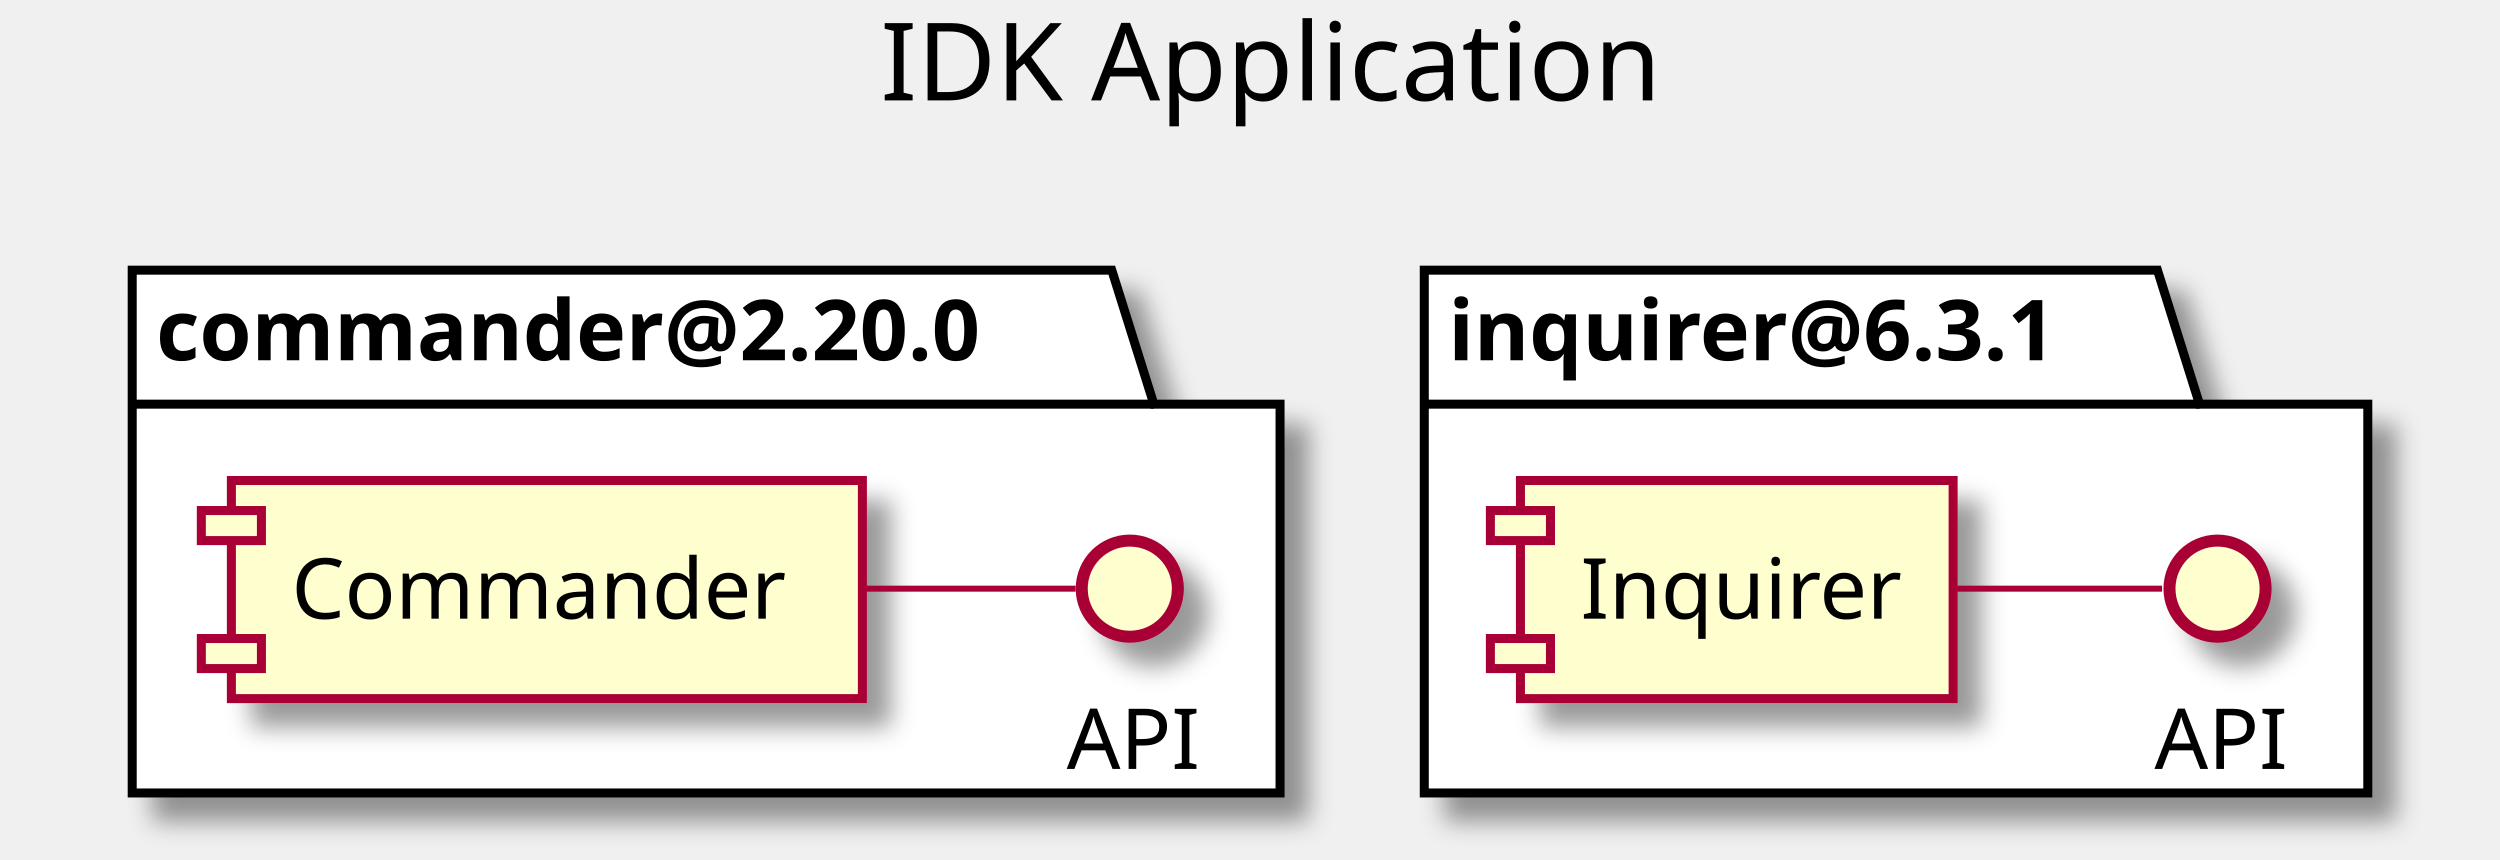
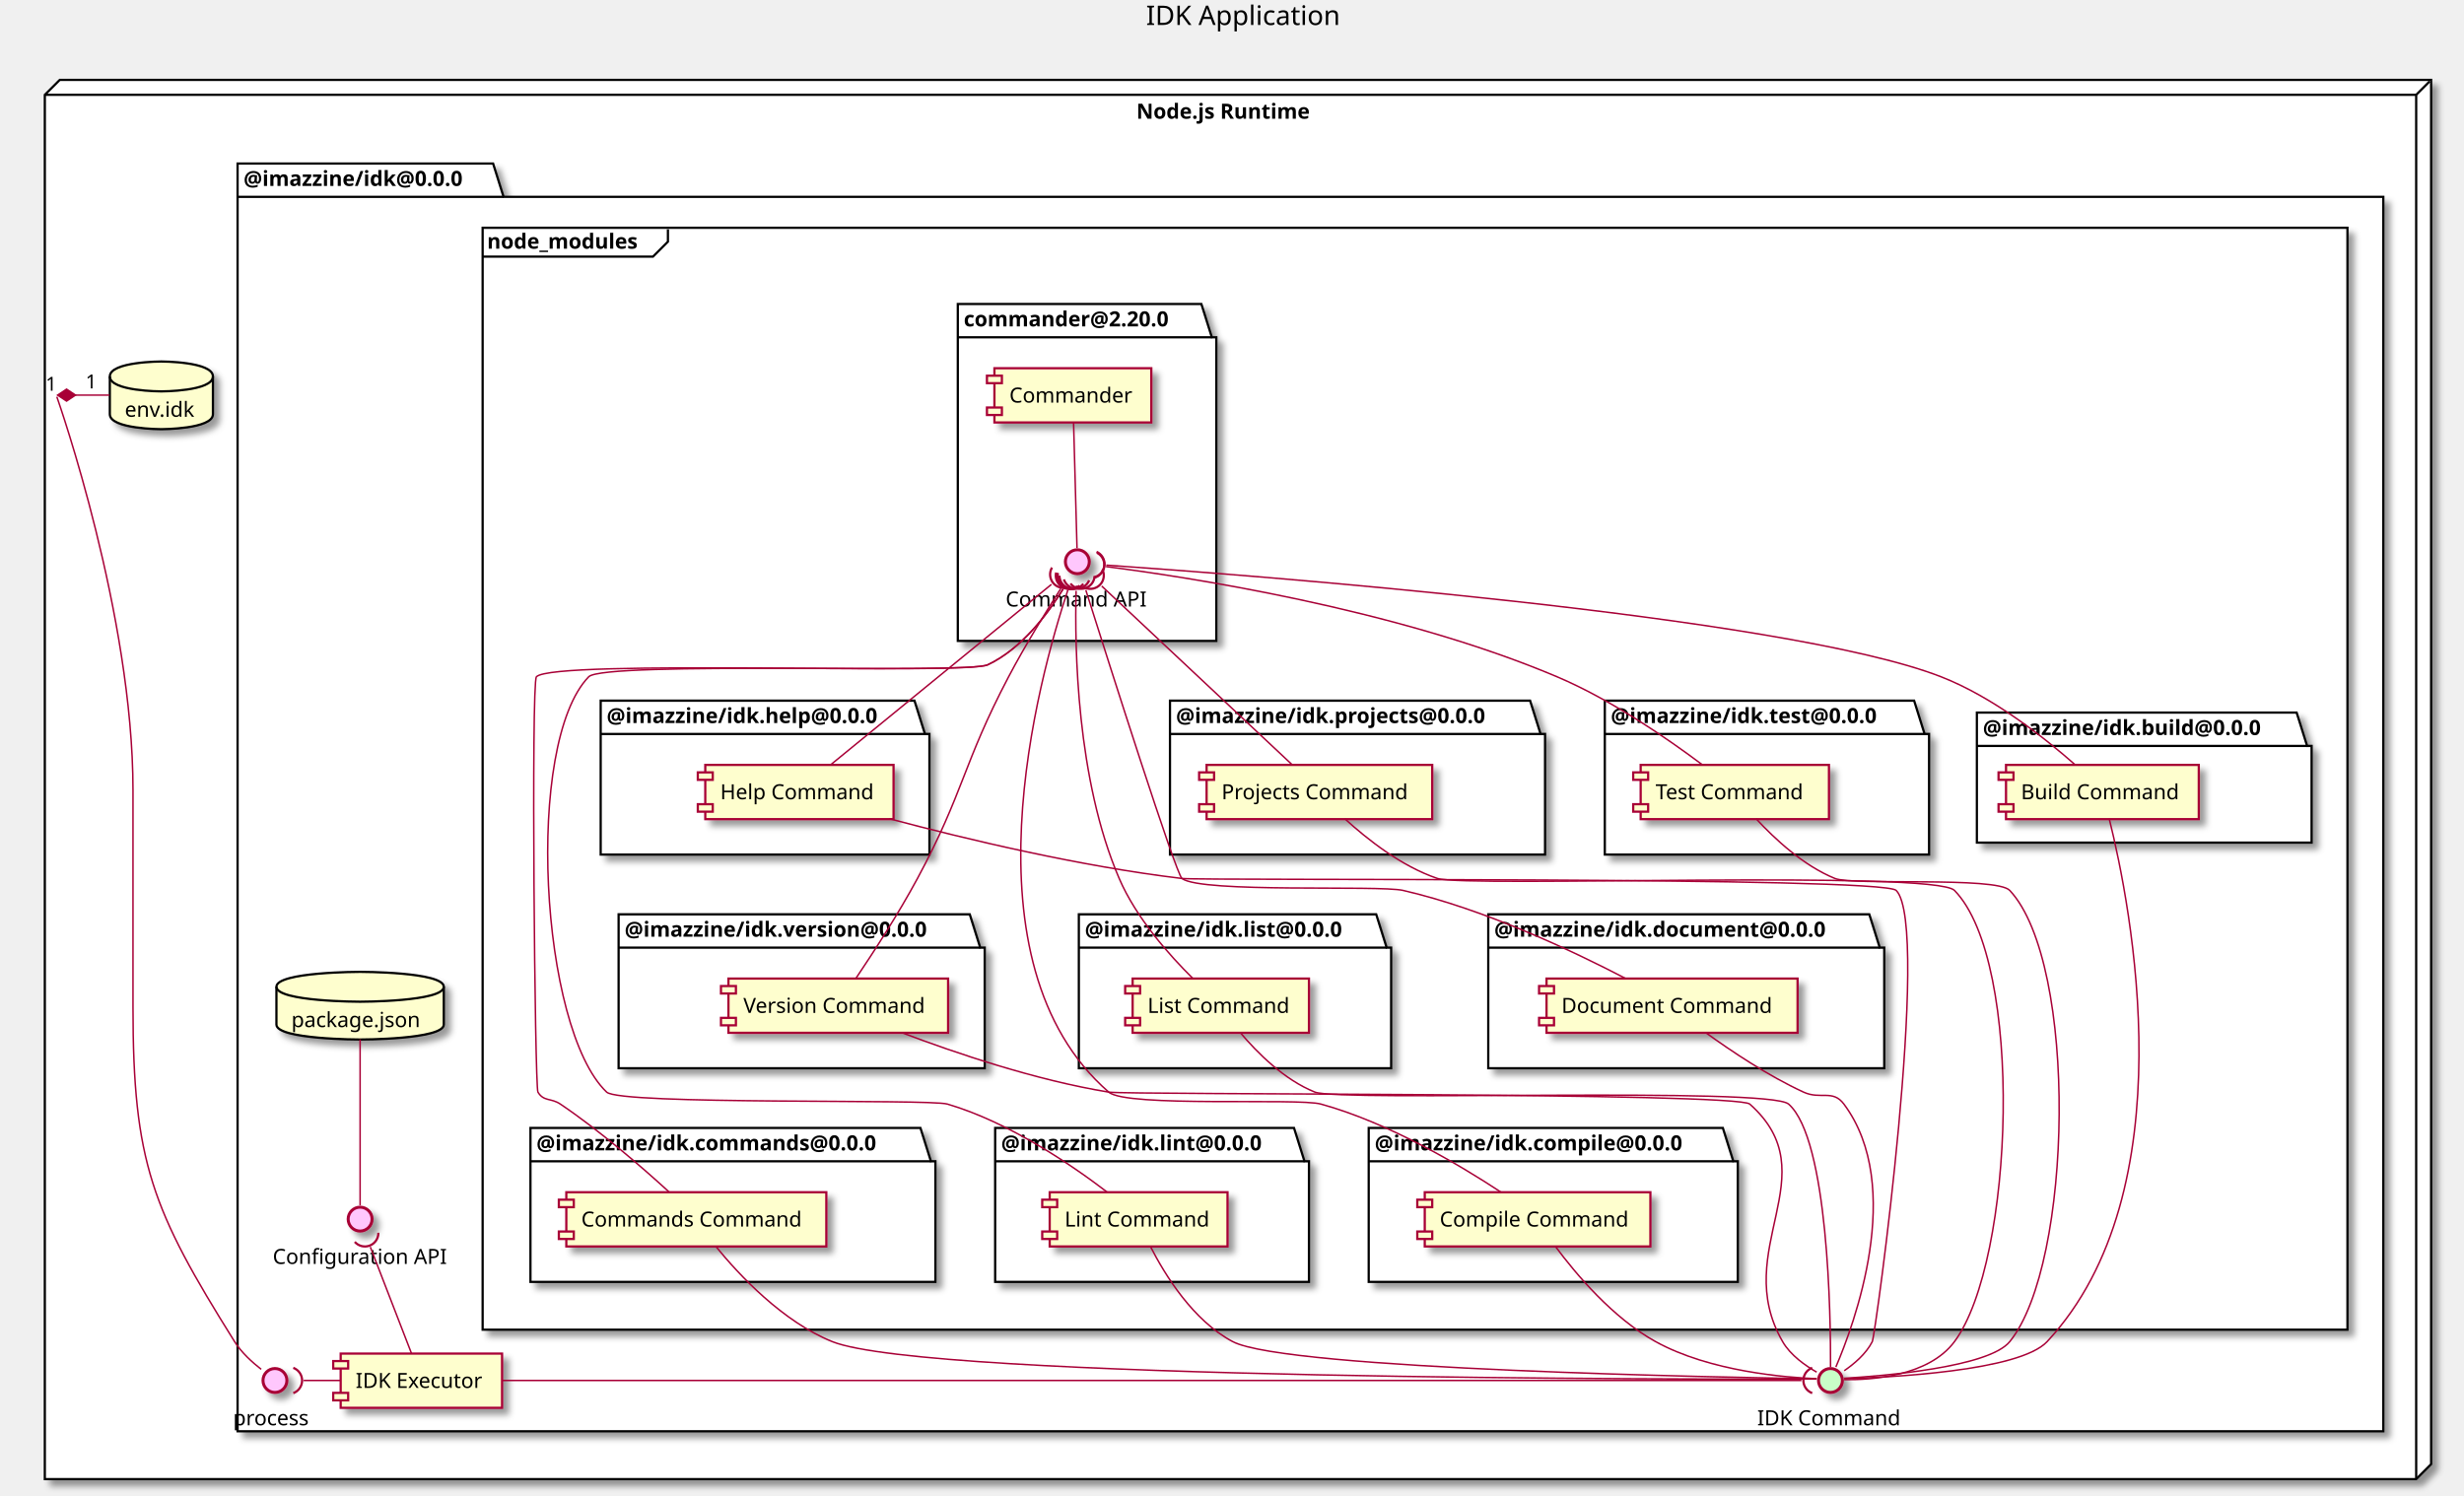
- <svg xmlns="http://www.w3.org/2000/svg" xmlns:xlink="http://www.w3.org/1999/xlink" contentScriptType="application/ecmascript" contentStyleType="text/css" height="143px" preserveAspectRatio="none" style="width:416px;height:143px;" version="1.1" viewBox="0 0 416 143" width="416px" zoomAndPan="magnify">
+ <svg xmlns="http://www.w3.org/2000/svg" xmlns:xlink="http://www.w3.org/1999/xlink" contentScriptType="application/ecmascript" contentStyleType="text/css" height="1001px" preserveAspectRatio="none" style="width:1649px;height:1001px;" version="1.1" viewBox="0 0 1649 1001" width="1649px" zoomAndPan="magnify">
  <defs>
-     <filter height="300%" id="f1s7utlamo3fus" width="300%" x="-1" y="-1">
+     <filter height="300%" id="fp764uhent8gu" width="300%" x="-1" y="-1">
      <feGaussianBlur result="blurOut" stdDeviation="2.0" />
      <feColorMatrix in="blurOut" result="blurOut2" type="matrix" values="0 0 0 0 0 0 0 0 0 0 0 0 0 0 0 0 0 0 .4 0" />
      <feOffset dx="4.0" dy="4.0" in="blurOut2" result="blurOut3" />
      <feBlend in="SourceGraphic" in2="blurOut3" mode="normal" />
    </filter>
  </defs>
  <g>
-     <text fill="#000000" font-family="sans-serif" font-size="18" lengthAdjust="spacingAndGlyphs" textLength="135" x="146.5" y="16.708">IDK Application</text>
-     <polygon fill="#FFFFFF" filter="url(#f1s7utlamo3fus)" points="22,44.953,185,44.953,192,67.25,213,67.25,213,131.953,22,131.953,22,44.953" style="stroke: #000000; stroke-width: 1.5;" />
-     <line style="stroke: #000000; stroke-width: 1.5;" x1="22" x2="192" y1="67.25" y2="67.25" />
-     <text fill="#000000" font-family="sans-serif" font-size="14" font-weight="bold" lengthAdjust="spacingAndGlyphs" textLength="157" x="26" y="59.948">commander@2.20.0</text>
-     <polygon fill="#FFFFFF" filter="url(#f1s7utlamo3fus)" points="237,44.953,359,44.953,366,67.25,394,67.25,394,131.953,237,131.953,237,44.953" style="stroke: #000000; stroke-width: 1.5;" />
-     <line style="stroke: #000000; stroke-width: 1.5;" x1="237" x2="366" y1="67.25" y2="67.25" />
-     <text fill="#000000" font-family="sans-serif" font-size="14" font-weight="bold" lengthAdjust="spacingAndGlyphs" textLength="116" x="241" y="59.948">inquirer@6.3.1</text>
-     <a href="https://www.npmjs.com/package/commander" target="_top" xlink:actuate="onRequest" xlink:show="new" xlink:title="https://www.npmjs.com/package/commander" xlink:type="simple">
-       <rect fill="#FEFECE" filter="url(#f1s7utlamo3fus)" height="36.297" style="stroke: #A80036; stroke-width: 1.5;" width="105" x="38.5" y="79.953" />
-       <rect fill="#FEFECE" height="5" style="stroke: #A80036; stroke-width: 1.5;" width="10" x="33.5" y="84.953" />
-       <rect fill="#FEFECE" height="5" style="stroke: #A80036; stroke-width: 1.5;" width="10" x="33.5" y="106.25" />
-       <text fill="#000000" font-family="sans-serif" font-size="14" lengthAdjust="spacingAndGlyphs" textLength="85" x="48.5" y="102.948">Commander</text>
+     <text fill="#000000" font-family="sans-serif" font-size="18" lengthAdjust="spacingAndGlyphs" textLength="135" x="767" y="16.708">IDK Application</text>
+     <polygon fill="#FFFFFF" filter="url(#fp764uhent8gu)" points="30,63.453,40,53.453,1627,53.453,1627,979.953,1617,989.953,30,989.953,30,63.453" style="stroke: #000000; stroke-width: 1.5;" />
+     <line style="stroke: #000000; stroke-width: 1.5;" x1="1617" x2="1626" y1="63.453" y2="54.453" />
+     <line style="stroke: #000000; stroke-width: 1.5;" x1="30" x2="1617" y1="63.453" y2="63.453" />
+     <line style="stroke: #000000; stroke-width: 1.5;" x1="1617" x2="1617" y1="63.453" y2="989.953" />
+     <text fill="#000000" font-family="sans-serif" font-size="14" font-weight="bold" lengthAdjust="spacingAndGlyphs" textLength="128" x="760.5" y="79.448">Node.js Runtime</text>
+     <polygon fill="#FFFFFF" filter="url(#fp764uhent8gu)" points="159,109.453,330,109.453,337,131.75,1595,131.75,1595,957.953,159,957.953,159,109.453" style="stroke: #000000; stroke-width: 1.5;" />
+     <line style="stroke: #000000; stroke-width: 1.5;" x1="159" x2="337" y1="131.75" y2="131.75" />
+     <text fill="#000000" font-family="sans-serif" font-size="14" font-weight="bold" lengthAdjust="spacingAndGlyphs" textLength="165" x="163" y="124.448">@imazzine/idk@0.0.0</text>
+     <rect fill="#FFFFFF" filter="url(#fp764uhent8gu)" height="737.5" style="stroke: #000000; stroke-width: 1.5;" width="1248" x="323" y="152.453" />
+     <path d="M447,153.453 L447,161.75 L437,171.75 L323,171.75 " fill="none" style="stroke: #000000; stroke-width: 1.5;" />
+     <text fill="#000000" font-family="sans-serif" font-size="14" font-weight="bold" lengthAdjust="spacingAndGlyphs" textLength="114" x="326" y="166.448">node_modules</text>
+     <polygon fill="#FFFFFF" filter="url(#fp764uhent8gu)" points="641,203.453,804,203.453,811,225.75,814,225.75,814,428.953,641,428.953,641,203.453" style="stroke: #000000; stroke-width: 1.5;" />
+     <line style="stroke: #000000; stroke-width: 1.5;" x1="641" x2="811" y1="225.75" y2="225.75" />
+     <text fill="#000000" font-family="sans-serif" font-size="14" font-weight="bold" lengthAdjust="spacingAndGlyphs" textLength="157" x="645" y="218.448">commander@2.20.0</text>
+     <polygon fill="#FFFFFF" filter="url(#fp764uhent8gu)" points="402,468.953,612,468.953,619,491.25,622,491.25,622,571.953,402,571.953,402,468.953" style="stroke: #000000; stroke-width: 1.5;" />
+     <line style="stroke: #000000; stroke-width: 1.5;" x1="402" x2="619" y1="491.25" y2="491.25" />
+     <text fill="#000000" font-family="sans-serif" font-size="14" font-weight="bold" lengthAdjust="spacingAndGlyphs" textLength="204" x="406" y="483.948">@imazzine/idk.help@0.0.0</text>
+     <polygon fill="#FFFFFF" filter="url(#fp764uhent8gu)" points="414,611.953,649,611.953,656,634.25,659,634.25,659,714.953,414,714.953,414,611.953" style="stroke: #000000; stroke-width: 1.5;" />
+     <line style="stroke: #000000; stroke-width: 1.5;" x1="414" x2="656" y1="634.25" y2="634.25" />
+     <text fill="#000000" font-family="sans-serif" font-size="14" font-weight="bold" lengthAdjust="spacingAndGlyphs" textLength="229" x="418" y="626.948">@imazzine/idk.version@0.0.0</text>
+     <polygon fill="#FFFFFF" filter="url(#fp764uhent8gu)" points="355,754.953,616,754.953,623,777.25,626,777.25,626,857.953,355,857.953,355,754.953" style="stroke: #000000; stroke-width: 1.5;" />
+     <line style="stroke: #000000; stroke-width: 1.5;" x1="355" x2="623" y1="777.25" y2="777.25" />
+     <text fill="#000000" font-family="sans-serif" font-size="14" font-weight="bold" lengthAdjust="spacingAndGlyphs" textLength="255" x="359" y="769.948">@imazzine/idk.commands@0.0.0</text>
+     <polygon fill="#FFFFFF" filter="url(#fp764uhent8gu)" points="783,468.953,1024,468.953,1031,491.25,1034,491.25,1034,571.953,783,571.953,783,468.953" style="stroke: #000000; stroke-width: 1.5;" />
+     <line style="stroke: #000000; stroke-width: 1.5;" x1="783" x2="1031" y1="491.25" y2="491.25" />
+     <text fill="#000000" font-family="sans-serif" font-size="14" font-weight="bold" lengthAdjust="spacingAndGlyphs" textLength="235" x="787" y="483.948">@imazzine/idk.projects@0.0.0</text>
+     <polygon fill="#FFFFFF" filter="url(#fp764uhent8gu)" points="722,611.953,921,611.953,928,634.25,931,634.25,931,714.953,722,714.953,722,611.953" style="stroke: #000000; stroke-width: 1.5;" />
+     <line style="stroke: #000000; stroke-width: 1.5;" x1="722" x2="928" y1="634.25" y2="634.25" />
+     <text fill="#000000" font-family="sans-serif" font-size="14" font-weight="bold" lengthAdjust="spacingAndGlyphs" textLength="193" x="726" y="626.948">@imazzine/idk.list@0.0.0</text>
+     <polygon fill="#FFFFFF" filter="url(#fp764uhent8gu)" points="666,754.953,866,754.953,873,777.25,876,777.25,876,857.953,666,857.953,666,754.953" style="stroke: #000000; stroke-width: 1.5;" />
+     <line style="stroke: #000000; stroke-width: 1.5;" x1="666" x2="873" y1="777.25" y2="777.25" />
+     <text fill="#000000" font-family="sans-serif" font-size="14" font-weight="bold" lengthAdjust="spacingAndGlyphs" textLength="194" x="670" y="769.948">@imazzine/idk.lint@0.0.0</text>
+     <polygon fill="#FFFFFF" filter="url(#fp764uhent8gu)" points="1074,468.953,1281,468.953,1288,491.25,1291,491.25,1291,571.953,1074,571.953,1074,468.953" style="stroke: #000000; stroke-width: 1.5;" />
+     <line style="stroke: #000000; stroke-width: 1.5;" x1="1074" x2="1288" y1="491.25" y2="491.25" />
+     <text fill="#000000" font-family="sans-serif" font-size="14" font-weight="bold" lengthAdjust="spacingAndGlyphs" textLength="201" x="1078" y="483.948">@imazzine/idk.test@0.0.0</text>
+     <polygon fill="#FFFFFF" filter="url(#fp764uhent8gu)" points="996,611.953,1251,611.953,1258,634.25,1261,634.25,1261,714.953,996,714.953,996,611.953" style="stroke: #000000; stroke-width: 1.5;" />
+     <line style="stroke: #000000; stroke-width: 1.5;" x1="996" x2="1258" y1="634.25" y2="634.25" />
+     <text fill="#000000" font-family="sans-serif" font-size="14" font-weight="bold" lengthAdjust="spacingAndGlyphs" textLength="249" x="1000" y="626.948">@imazzine/idk.document@0.0.0</text>
+     <polygon fill="#FFFFFF" filter="url(#fp764uhent8gu)" points="916,754.953,1153,754.953,1160,777.25,1163,777.25,1163,857.953,916,857.953,916,754.953" style="stroke: #000000; stroke-width: 1.5;" />
+     <line style="stroke: #000000; stroke-width: 1.5;" x1="916" x2="1160" y1="777.25" y2="777.25" />
+     <text fill="#000000" font-family="sans-serif" font-size="14" font-weight="bold" lengthAdjust="spacingAndGlyphs" textLength="231" x="920" y="769.948">@imazzine/idk.compile@0.0.0</text>
+     <polygon fill="#FFFFFF" filter="url(#fp764uhent8gu)" points="1323,476.953,1537,476.953,1544,499.25,1547,499.25,1547,563.953,1323,563.953,1323,476.953" style="stroke: #000000; stroke-width: 1.5;" />
+     <line style="stroke: #000000; stroke-width: 1.5;" x1="1323" x2="1544" y1="499.25" y2="499.25" />
+     <text fill="#000000" font-family="sans-serif" font-size="14" font-weight="bold" lengthAdjust="spacingAndGlyphs" textLength="208" x="1327" y="491.948">@imazzine/idk.build@0.0.0</text>
+     <a href="./Environment.svg" target="_top" xlink:actuate="onRequest" xlink:show="new" xlink:title="./Environment.svg" xlink:type="simple">
+       <path d="M73.5,251.953 C73.5,241.953 108,241.953 108,241.953 C108,241.953 142.5,241.953 142.5,251.953 L142.5,277.25 C142.5,287.25 108,287.25 108,287.25 C108,287.25 73.5,287.25 73.5,277.25 L73.5,251.953 " fill="#FEFECE" filter="url(#fp764uhent8gu)" style="stroke: #000000; stroke-width: 1.5;" />
+       <path d="M73.5,251.953 C73.5,261.953 108,261.953 108,261.953 C108,261.953 142.5,261.953 142.5,251.953 " fill="none" style="stroke: #000000; stroke-width: 1.5;" />
+       <text fill="#000000" font-family="sans-serif" font-size="14" lengthAdjust="spacingAndGlyphs" textLength="49" x="83.5" y="278.948">env.idk</text>
+     </a>
+     <a href="./IDKCommandInterface.svg" target="_top" xlink:actuate="onRequest" xlink:show="new" xlink:title="./IDKCommandInterface.svg" xlink:type="simple">
+       <ellipse cx="1225" cy="923.953" fill="#C9FFC7" filter="url(#fp764uhent8gu)" rx="8" ry="8" style="stroke: #A80036; stroke-width: 2.0;" />
+       <text fill="#000000" font-family="sans-serif" font-size="14" lengthAdjust="spacingAndGlyphs" textLength="98" x="1176" y="953.948">IDK Command</text>
+     </a>
+     <path d="M185,660.453 C185,650.453 241,650.453 241,650.453 C241,650.453 297,650.453 297,660.453 L297,685.75 C297,695.75 241,695.75 241,695.75 C241,695.75 185,695.75 185,685.75 L185,660.453 " fill="#FEFECE" filter="url(#fp764uhent8gu)" style="stroke: #000000; stroke-width: 1.5;" />
+     <path d="M185,660.453 C185,670.453 241,670.453 241,670.453 C241,670.453 297,670.453 297,660.453 " fill="none" style="stroke: #000000; stroke-width: 1.5;" />
+     <text fill="#000000" font-family="sans-serif" font-size="14" lengthAdjust="spacingAndGlyphs" textLength="92" x="195" y="687.448">package.json</text>
+     <a href="./ConfigurationAPI.svg" target="_top" xlink:actuate="onRequest" xlink:show="new" xlink:title="./ConfigurationAPI.svg" xlink:type="simple">
+       <ellipse cx="241" cy="815.953" fill="#FFC7FD" filter="url(#fp764uhent8gu)" rx="8" ry="8" style="stroke: #A80036; stroke-width: 2.0;" />
+       <text fill="#000000" font-family="sans-serif" font-size="14" lengthAdjust="spacingAndGlyphs" textLength="117" x="182.5" y="845.948">Configuration API</text>
+     </a>
+     <a href="https://nodejs.org/dist/latest-v10.x/docs/api/process.html" target="_top" xlink:actuate="onRequest" xlink:show="new" xlink:title="https://nodejs.org/dist/latest-v10.x/docs/api/process.html" xlink:type="simple">
+       <ellipse cx="184" cy="923.953" fill="#FFC7FD" filter="url(#fp764uhent8gu)" rx="8" ry="8" style="stroke: #A80036; stroke-width: 2.0;" />
+       <text fill="#000000" font-family="sans-serif" font-size="14" lengthAdjust="spacingAndGlyphs" textLength="56" x="156" y="953.948">process</text>
+     </a>
+     <a href="./IDKExecutor.svg" target="_top" xlink:actuate="onRequest" xlink:show="new" xlink:title="./IDKExecutor.svg" xlink:type="simple">
+       <rect fill="#FEFECE" filter="url(#fp764uhent8gu)" height="36.297" style="stroke: #A80036; stroke-width: 1.5;" width="108" x="228" y="905.953" />
+       <rect fill="#FEFECE" height="5" style="stroke: #A80036; stroke-width: 1.5;" width="10" x="223" y="910.953" />
+       <rect fill="#FEFECE" height="5" style="stroke: #A80036; stroke-width: 1.5;" width="10" x="223" y="932.25" />
+       <text fill="#000000" font-family="sans-serif" font-size="14" lengthAdjust="spacingAndGlyphs" textLength="88" x="238" y="928.948">IDK Executor</text>
    </a>
    <a href="https://www.npmjs.com/package/commander" target="_top" xlink:actuate="onRequest" xlink:show="new" xlink:title="https://www.npmjs.com/package/commander" xlink:type="simple">
-       <ellipse cx="188" cy="97.953" fill="#FEFECE" filter="url(#f1s7utlamo3fus)" rx="8" ry="8" style="stroke: #A80036; stroke-width: 2.0;" />
-       <text fill="#000000" font-family="sans-serif" font-size="14" lengthAdjust="spacingAndGlyphs" textLength="21" x="177.5" y="127.948">API</text>
+       <rect fill="#FEFECE" filter="url(#fp764uhent8gu)" height="36.297" style="stroke: #A80036; stroke-width: 1.5;" width="105" x="665.5" y="246.453" />
+       <rect fill="#FEFECE" height="5" style="stroke: #A80036; stroke-width: 1.5;" width="10" x="660.5" y="251.453" />
+       <rect fill="#FEFECE" height="5" style="stroke: #A80036; stroke-width: 1.5;" width="10" x="660.5" y="272.75" />
+       <text fill="#000000" font-family="sans-serif" font-size="14" lengthAdjust="spacingAndGlyphs" textLength="85" x="675.5" y="269.448">Commander</text>
    </a>
-     <a href="https://www.npmjs.com/package/inquirer" target="_top" xlink:actuate="onRequest" xlink:show="new" xlink:title="https://www.npmjs.com/package/inquirer" xlink:type="simple">
-       <rect fill="#FEFECE" filter="url(#f1s7utlamo3fus)" height="36.297" style="stroke: #A80036; stroke-width: 1.5;" width="72" x="253" y="79.953" />
-       <rect fill="#FEFECE" height="5" style="stroke: #A80036; stroke-width: 1.5;" width="10" x="248" y="84.953" />
-       <rect fill="#FEFECE" height="5" style="stroke: #A80036; stroke-width: 1.5;" width="10" x="248" y="106.25" />
-       <text fill="#000000" font-family="sans-serif" font-size="14" lengthAdjust="spacingAndGlyphs" textLength="52" x="263" y="102.948">Inquirer</text>
+     <a href="http://tj.github.io/commander.js/#Command" target="_top" xlink:actuate="onRequest" xlink:show="new" xlink:title="http://tj.github.io/commander.js/#Command" xlink:type="simple">
+       <ellipse cx="721" cy="375.953" fill="#FFC7FD" filter="url(#fp764uhent8gu)" rx="8" ry="8" style="stroke: #A80036; stroke-width: 2.0;" />
+       <text fill="#000000" font-family="sans-serif" font-size="14" lengthAdjust="spacingAndGlyphs" textLength="96" x="673" y="405.948">Command API</text>
    </a>
-     <a href="https://www.npmjs.com/package/inquirer" target="_top" xlink:actuate="onRequest" xlink:show="new" xlink:title="https://www.npmjs.com/package/inquirer" xlink:type="simple">
-       <ellipse cx="369" cy="97.953" fill="#FEFECE" filter="url(#f1s7utlamo3fus)" rx="8" ry="8" style="stroke: #A80036; stroke-width: 2.0;" />
-       <text fill="#000000" font-family="sans-serif" font-size="14" lengthAdjust="spacingAndGlyphs" textLength="21" x="358.5" y="127.948">API</text>
+     <a href="./HelpCommand.svg" target="_top" xlink:actuate="onRequest" xlink:show="new" xlink:title="./HelpCommand.svg" xlink:type="simple">
+       <rect fill="#FEFECE" filter="url(#fp764uhent8gu)" height="36.297" style="stroke: #A80036; stroke-width: 1.5;" width="126" x="472" y="511.953" />
+       <rect fill="#FEFECE" height="5" style="stroke: #A80036; stroke-width: 1.5;" width="10" x="467" y="516.953" />
+       <rect fill="#FEFECE" height="5" style="stroke: #A80036; stroke-width: 1.5;" width="10" x="467" y="538.25" />
+       <text fill="#000000" font-family="sans-serif" font-size="14" lengthAdjust="spacingAndGlyphs" textLength="106" x="482" y="534.948">Help Command</text>
    </a>
-     <path d="M143.668,97.953 C155.444,97.953 167.219,97.953 178.995,97.953 " fill="none" id="CommanderComponent-CommanderAPI" style="stroke: #A80036; stroke-width: 1.0;" />
-     <path d="M325.25,97.953 C336.757,97.953 348.264,97.953 359.771,97.953 " fill="none" id="InquirerComponent-InquirerAPI" style="stroke: #A80036; stroke-width: 1.0;" />
+     <a href="./VersionCommand.svg" target="_top" xlink:actuate="onRequest" xlink:show="new" xlink:title="./VersionCommand.svg" xlink:type="simple">
+       <rect fill="#FEFECE" filter="url(#fp764uhent8gu)" height="36.297" style="stroke: #A80036; stroke-width: 1.5;" width="147" x="487.5" y="654.953" />
+       <rect fill="#FEFECE" height="5" style="stroke: #A80036; stroke-width: 1.5;" width="10" x="482.5" y="659.953" />
+       <rect fill="#FEFECE" height="5" style="stroke: #A80036; stroke-width: 1.5;" width="10" x="482.5" y="681.25" />
+       <text fill="#000000" font-family="sans-serif" font-size="14" lengthAdjust="spacingAndGlyphs" textLength="127" x="497.5" y="677.948">Version Command</text>
+     </a>
+     <a href="./CommandsCommand.svg" target="_top" xlink:actuate="onRequest" xlink:show="new" xlink:title="./CommandsCommand.svg" xlink:type="simple">
+       <rect fill="#FEFECE" filter="url(#fp764uhent8gu)" height="36.297" style="stroke: #A80036; stroke-width: 1.5;" width="174" x="379" y="797.953" />
+       <rect fill="#FEFECE" height="5" style="stroke: #A80036; stroke-width: 1.5;" width="10" x="374" y="802.953" />
+       <rect fill="#FEFECE" height="5" style="stroke: #A80036; stroke-width: 1.5;" width="10" x="374" y="824.25" />
+       <text fill="#000000" font-family="sans-serif" font-size="14" lengthAdjust="spacingAndGlyphs" textLength="154" x="389" y="820.948">Commands Command</text>
+     </a>
+     <a href="./ProjectsCommand.svg" target="_top" xlink:actuate="onRequest" xlink:show="new" xlink:title="./ProjectsCommand.svg" xlink:type="simple">
+       <rect fill="#FEFECE" filter="url(#fp764uhent8gu)" height="36.297" style="stroke: #A80036; stroke-width: 1.5;" width="151" x="807.5" y="511.953" />
+       <rect fill="#FEFECE" height="5" style="stroke: #A80036; stroke-width: 1.5;" width="10" x="802.5" y="516.953" />
+       <rect fill="#FEFECE" height="5" style="stroke: #A80036; stroke-width: 1.5;" width="10" x="802.5" y="538.25" />
+       <text fill="#000000" font-family="sans-serif" font-size="14" lengthAdjust="spacingAndGlyphs" textLength="131" x="817.5" y="534.948">Projects Command</text>
+     </a>
+     <a href="./ListCommand.svg" target="_top" xlink:actuate="onRequest" xlink:show="new" xlink:title="./ListCommand.svg" xlink:type="simple">
+       <rect fill="#FEFECE" filter="url(#fp764uhent8gu)" height="36.297" style="stroke: #A80036; stroke-width: 1.5;" width="118" x="758" y="654.953" />
+       <rect fill="#FEFECE" height="5" style="stroke: #A80036; stroke-width: 1.5;" width="10" x="753" y="659.953" />
+       <rect fill="#FEFECE" height="5" style="stroke: #A80036; stroke-width: 1.5;" width="10" x="753" y="681.25" />
+       <text fill="#000000" font-family="sans-serif" font-size="14" lengthAdjust="spacingAndGlyphs" textLength="98" x="768" y="677.948">List Command</text>
+     </a>
+     <a href="./LintCommand.svg" target="_top" xlink:actuate="onRequest" xlink:show="new" xlink:title="./LintCommand.svg" xlink:type="simple">
+       <rect fill="#FEFECE" filter="url(#fp764uhent8gu)" height="36.297" style="stroke: #A80036; stroke-width: 1.5;" width="119" x="702.5" y="797.953" />
+       <rect fill="#FEFECE" height="5" style="stroke: #A80036; stroke-width: 1.5;" width="10" x="697.5" y="802.953" />
+       <rect fill="#FEFECE" height="5" style="stroke: #A80036; stroke-width: 1.5;" width="10" x="697.5" y="824.25" />
+       <text fill="#000000" font-family="sans-serif" font-size="14" lengthAdjust="spacingAndGlyphs" textLength="99" x="712.5" y="820.948">Lint Command</text>
+     </a>
+     <a href="./TestCommand.svg" target="_top" xlink:actuate="onRequest" xlink:show="new" xlink:title="./TestCommand.svg" xlink:type="simple">
+       <rect fill="#FEFECE" filter="url(#fp764uhent8gu)" height="36.297" style="stroke: #A80036; stroke-width: 1.5;" width="126" x="1098" y="511.953" />
+       <rect fill="#FEFECE" height="5" style="stroke: #A80036; stroke-width: 1.5;" width="10" x="1093" y="516.953" />
+       <rect fill="#FEFECE" height="5" style="stroke: #A80036; stroke-width: 1.5;" width="10" x="1093" y="538.25" />
+       <text fill="#000000" font-family="sans-serif" font-size="14" lengthAdjust="spacingAndGlyphs" textLength="106" x="1108" y="534.948">Test Command</text>
+     </a>
+     <a href="./DocumentCommand.svg" target="_top" xlink:actuate="onRequest" xlink:show="new" xlink:title="./DocumentCommand.svg" xlink:type="simple">
+       <rect fill="#FEFECE" filter="url(#fp764uhent8gu)" height="36.297" style="stroke: #A80036; stroke-width: 1.5;" width="168" x="1035" y="654.953" />
+       <rect fill="#FEFECE" height="5" style="stroke: #A80036; stroke-width: 1.5;" width="10" x="1030" y="659.953" />
+       <rect fill="#FEFECE" height="5" style="stroke: #A80036; stroke-width: 1.5;" width="10" x="1030" y="681.25" />
+       <text fill="#000000" font-family="sans-serif" font-size="14" lengthAdjust="spacingAndGlyphs" textLength="148" x="1045" y="677.948">Document Command</text>
+     </a>
+     <a href="./CompileCommand.svg" target="_top" xlink:actuate="onRequest" xlink:show="new" xlink:title="./CompileCommand.svg" xlink:type="simple">
+       <rect fill="#FEFECE" filter="url(#fp764uhent8gu)" height="36.297" style="stroke: #A80036; stroke-width: 1.5;" width="151" x="953.5" y="797.953" />
+       <rect fill="#FEFECE" height="5" style="stroke: #A80036; stroke-width: 1.5;" width="10" x="948.5" y="802.953" />
+       <rect fill="#FEFECE" height="5" style="stroke: #A80036; stroke-width: 1.5;" width="10" x="948.5" y="824.25" />
+       <text fill="#000000" font-family="sans-serif" font-size="14" lengthAdjust="spacingAndGlyphs" textLength="131" x="963.5" y="820.948">Compile Command</text>
+     </a>
+     <a href="./BuildCommand.svg" target="_top" xlink:actuate="onRequest" xlink:show="new" xlink:title="./BuildCommand.svg" xlink:type="simple">
+       <rect fill="#FEFECE" filter="url(#fp764uhent8gu)" height="36.297" style="stroke: #A80036; stroke-width: 1.5;" width="129" x="1342.5" y="511.953" />
+       <rect fill="#FEFECE" height="5" style="stroke: #A80036; stroke-width: 1.5;" width="10" x="1337.5" y="516.953" />
+       <rect fill="#FEFECE" height="5" style="stroke: #A80036; stroke-width: 1.5;" width="10" x="1337.5" y="538.25" />
+       <text fill="#000000" font-family="sans-serif" font-size="14" lengthAdjust="spacingAndGlyphs" textLength="109" x="1352.5" y="534.948">Build Command</text>
+     </a>
+     <path d="M38.547,264.453 C50.122,264.453 61.698,264.453 73.273,264.453 " fill="none" id="NodeJS-Environment" style="stroke: #A80036; stroke-width: 1.0;" />
+     <polygon fill="#A80036" points="38.547,264.453,44.547,268.453,50.547,264.453,44.547,260.453,38.547,264.453" style="stroke: #A80036; stroke-width: 1.0;" />
+     <text fill="#000000" font-family="sans-serif" font-size="13" lengthAdjust="spacingAndGlyphs" textLength="8" x="30.547" y="261.52">1</text>
+     <text fill="#000000" font-family="sans-serif" font-size="13" lengthAdjust="spacingAndGlyphs" textLength="8" x="57.286" y="259.956">1</text>
+     <path d="M718.469,282.562 C719.125,306.502 720.29,349.051 720.777,366.812 " fill="none" id="CommanderComponent-CommandAPI" style="stroke: #A80036; stroke-width: 1.0;" />
+     <path d="M703.656,391.127 C669.398,419.122 593.167,481.419 556.079,511.727 " fill="none" id="CommandAPI-HelpCommand" style="stroke: #A80036; stroke-width: 1.0;" />
+     <path d="M704.041,379.89 A9,9 0 0 0 714.744 392.988" fill="none" style="stroke: #A80036; stroke-width: 1.5;" />
+     <path d="M595.182,547.977 C646.688,561.669 723.062,579.905 791,587.953 C804.187,589.515 1259.69,586.485 1269,595.953 C1292.5,619.853 1255.15,893.702 1253,897.953 C1248.82,906.209 1240.66,912.998 1234.23,917.407 " fill="none" id="HelpCommand-IDKCommandInterface" style="stroke: #A80036; stroke-width: 1.0;" />
+     <path d="M709.908,393.946 C700.194,409.129 685.957,432.127 675,452.953 C644.343,511.221 645.197,529.972 614,587.953 C601.172,611.793 584.145,637.986 572.893,654.678 " fill="none" id="CommandAPI-VersionCommand" style="stroke: #A80036; stroke-width: 1.0;" />
+     <path d="M706.785,383.195 A9,9 0 0 0 720.993 392.373" fill="none" style="stroke: #A80036; stroke-width: 1.5;" />
+     <path d="M603.312,691.081 C639.47,704.788 693.229,722.989 742,730.953 C753.763,732.874 1162.09,731.041 1171,738.953 C1224.35,786.313 1157.4,836.133 1193,897.953 C1198.28,907.117 1208.36,914.125 1215.8,918.357 " fill="none" id="VersionCommand-IDKCommandInterface" style="stroke: #A80036; stroke-width: 1.0;" />
+     <path d="M711.453,394.278 C701.332,410.69 683.679,434.355 661,444.953 C645.795,452.059 370.71,440.929 359,452.953 C355.397,456.653 357.936,727.541 360,730.953 C363.91,737.418 368.734,734.731 375,738.953 C401.801,757.01 429.955,781.504 447.723,797.747 " fill="none" id="CommandAPI-CommandsCommand" style="stroke: #A80036; stroke-width: 1.0;" />
+     <path d="M707.904,383.577 A9,9 0 0 0 722.515 392.097" fill="none" style="stroke: #A80036; stroke-width: 1.5;" />
+     <path d="M478.896,834.039 C494.801,853.588 523.837,884.616 557,897.953 C620.796,923.609 1138.99,923.188 1215.56,922.984 " fill="none" id="CommandsCommand-IDKCommandInterface" style="stroke: #A80036; stroke-width: 1.0;" />
+     <path d="M737.321,392.267 C767.784,420.849 833.081,482.116 864.869,511.941 " fill="none" id="CommandAPI-ProjectsCommand" style="stroke: #A80036; stroke-width: 1.0;" />
+     <path d="M726.169,393.399 A9,9 0 0 0 737.741 381.063" fill="none" style="stroke: #A80036; stroke-width: 1.5;" />
+     <path d="M900.048,548.023 C914.962,561.694 937.952,579.875 962,587.953 C980.227,594.076 1294.56,582.201 1308,595.953 C1354.9,643.953 1348.03,844.088 1308,897.953 C1290.59,921.386 1251.9,923.66 1234.18,923.388 " fill="none" id="ProjectsCommand-IDKCommandInterface" style="stroke: #A80036; stroke-width: 1.0;" />
+     <path d="M720.174,395.438 C719.174,433.253 720.408,521.484 749,587.953 C760.344,614.324 782.417,639.178 798.343,654.908 " fill="none" id="CommandAPI-ListCommand" style="stroke: #A80036; stroke-width: 1.0;" />
+     <path d="M711.983,387.797 A9,9 0 0 0 728.887 388.401" fill="none" style="stroke: #A80036; stroke-width: 1.5;" />
+     <path d="M829.892,690.953 C841.358,704.582 859.456,722.74 880,730.953 C896.358,737.493 1183.78,727.304 1197,738.953 C1223.78,762.564 1225.19,882.536 1225.07,914.899 " fill="none" id="ListCommand-IDKCommandInterface" style="stroke: #A80036; stroke-width: 1.0;" />
+     <path d="M711.446,394.261 C701.318,410.66 683.661,434.316 661,444.953 C647.566,451.259 404.335,442.304 394,452.953 C350.936,497.327 361.225,688.305 406,730.953 C415.178,739.695 621.838,735.384 634,738.953 C675.165,751.033 716.765,779.403 740.926,797.857 " fill="none" id="CommandAPI-LintCommand" style="stroke: #A80036; stroke-width: 1.0;" />
+     <path d="M707.901,383.562 A9,9 0 0 0 722.506 392.094" fill="none" style="stroke: #A80036; stroke-width: 1.5;" />
+     <path d="M769.834,834.13 C779.675,853.456 798.537,883.971 825,897.953 C860.605,916.766 1158.92,921.998 1215.69,922.827 " fill="none" id="LintCommand-IDKCommandInterface" style="stroke: #A80036; stroke-width: 1.0;" />
+     <path d="M740.206,379.215 C791.128,385.691 933.134,406.872 1042,452.953 C1078.35,468.337 1116.04,494.431 1139.02,511.679 " fill="none" id="CommandAPI-TestCommand" style="stroke: #A80036; stroke-width: 1.0;" />
+     <path d="M732.047,386.735 A9,9 0 0 0 734.111 369.947" fill="none" style="stroke: #A80036; stroke-width: 1.5;" />
+     <path d="M1175.28,548.006 C1187.69,561.472 1206.92,579.373 1228,587.953 C1240.07,592.866 1336.11,586.43 1345,595.953 C1390.81,645 1387.34,845.883 1345,897.953 C1330.97,915.207 1259.87,920.952 1234.23,922.479 " fill="none" id="TestCommand-IDKCommandInterface" style="stroke: #A80036; stroke-width: 1.0;" />
+     <path d="M726.659,394.901 C742.6,445.337 786.981,584.884 791,587.953 C804.088,597.949 922.953,592.251 939,595.953 C993.703,608.574 1052.91,636.64 1087.93,654.906 " fill="none" id="CommandAPI-DocumentCommand" style="stroke: #A80036; stroke-width: 1.0;" />
+     <path d="M716.422,390.566 A9,9 0 0 0 732.552 385.473" fill="none" style="stroke: #A80036; stroke-width: 1.5;" />
+     <path d="M1141.48,691.104 C1158.67,703.558 1183.36,720.068 1207,730.953 C1218.37,736.187 1226.51,728.924 1234,738.953 C1275.33,794.307 1240.51,887.243 1228.62,914.935 " fill="none" id="DocumentCommand-IDKCommandInterface" style="stroke: #A80036; stroke-width: 1.0;" />
+     <path d="M714.673,394.868 C695.06,454 642.367,644.12 742,730.953 C753.913,741.336 868.768,734.745 884,738.953 C929.34,751.478 976.658,779.572 1004.448,797.87 " fill="none" id="CommandAPI-CompileCommand" style="stroke: #A80036; stroke-width: 1.0;" />
+     <path d="M709.005,385.307 A9,9 0 0 0 725.009 390.78" fill="none" style="stroke: #A80036; stroke-width: 1.5;" />
+     <path d="M1040.84,834.107 C1054.71,852.818 1079.45,882.2 1108,897.953 C1144.37,918.023 1195.32,921.992 1215.87,922.769 " fill="none" id="CompileCommand-IDKCommandInterface" style="stroke: #A80036; stroke-width: 1.0;" />
+     <path d="M740.382,378.253 C828.692,384.362 1193.2,411.675 1299,452.953 C1334.03,466.619 1368.5,493.966 1388.75,511.856 " fill="none" id="CommandAPI-BuildCommand" style="stroke: #A80036; stroke-width: 1.0;" />
+     <path d="M732.702,386.205 A9,9 0 0 0 733.852 369.33" fill="none" style="stroke: #A80036; stroke-width: 1.5;" />
+     <path d="M1411.58,548.023 C1425.99,605.948 1464.1,797.003 1370,897.953 C1351.45,917.854 1263.39,921.946 1234.33,922.759 " fill="none" id="BuildCommand-IDKCommandInterface" style="stroke: #A80036; stroke-width: 1.0;" />
+     <path d="M241,695.675 C241,727.502 241,785.343 241,806.722 " fill="none" id="ConfigurationDB-ConfigurationAPI" style="stroke: #A80036; stroke-width: 1.0;" />
+     <path d="M247.831,834.614 C255.471,854.366 267.764,886.148 275.336,905.723 " fill="none" id="ConfigurationAPI-IDKExecutor" style="stroke: #A80036; stroke-width: 1.0;" />
+     <path d="M237.439,831.193 A9,9 0 0 0 253.215 825.092" fill="none" style="stroke: #A80036; stroke-width: 1.5;" />
+     <path d="M336.333,923.953 C626.082,923.953 915.831,923.953 1205.58,923.953 " fill="none" id="IDKExecutor-IDKCommandInterface" style="stroke: #A80036; stroke-width: 1.0;" />
+     <path d="M1212.812,915.496 A9,9 0 0 0 1212.812 932.41" fill="none" style="stroke: #A80036; stroke-width: 1.5;" />
+     <path d="M203.216,923.953 C211.437,923.953 219.659,923.953 227.88,923.953 " fill="none" id="process-IDKExecutor" style="stroke: #A80036; stroke-width: 1.0;" />
+     <path d="M196.267,932.41 A9,9 0 0 0 196.265 915.495" fill="none" style="stroke: #A80036; stroke-width: 1.5;" />
+     <path d="M38.037,265.558 C39.581,269.954 89,411.532 89,528.953 C89,528.953 89,528.953 89,673.953 C89,777.995 101.797,809.764 157,897.953 C161.61,905.317 168.942,911.913 174.803,916.478 " fill="none" id="NodeJS-process" style="stroke: #A80036; stroke-width: 1.0;" />
  </g>
</svg>
